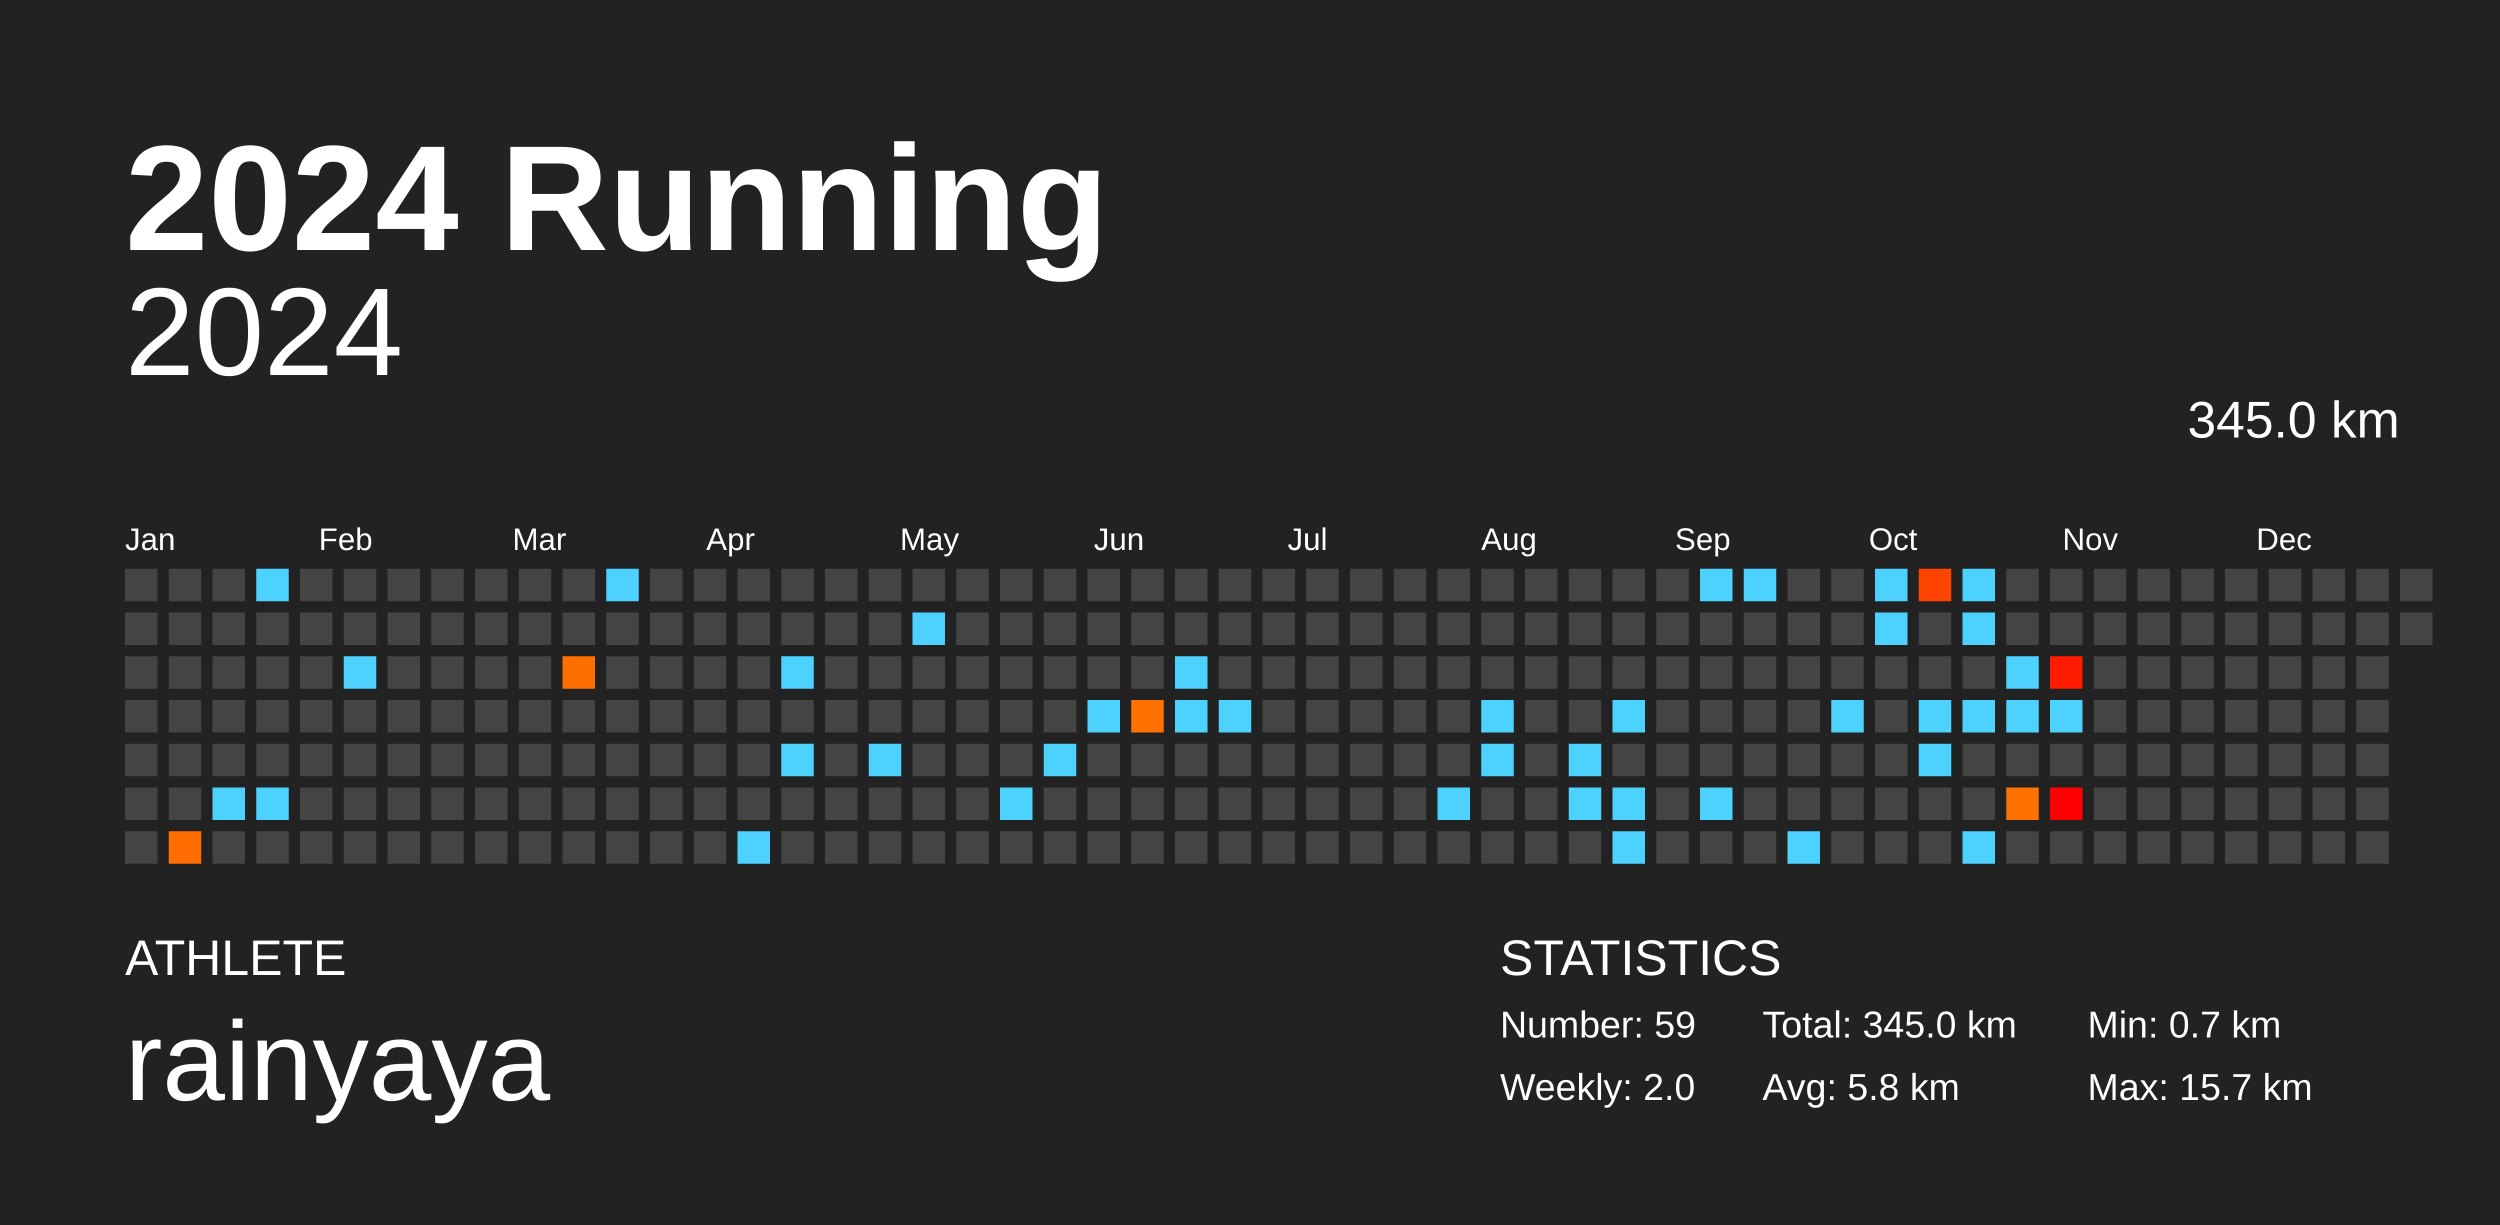
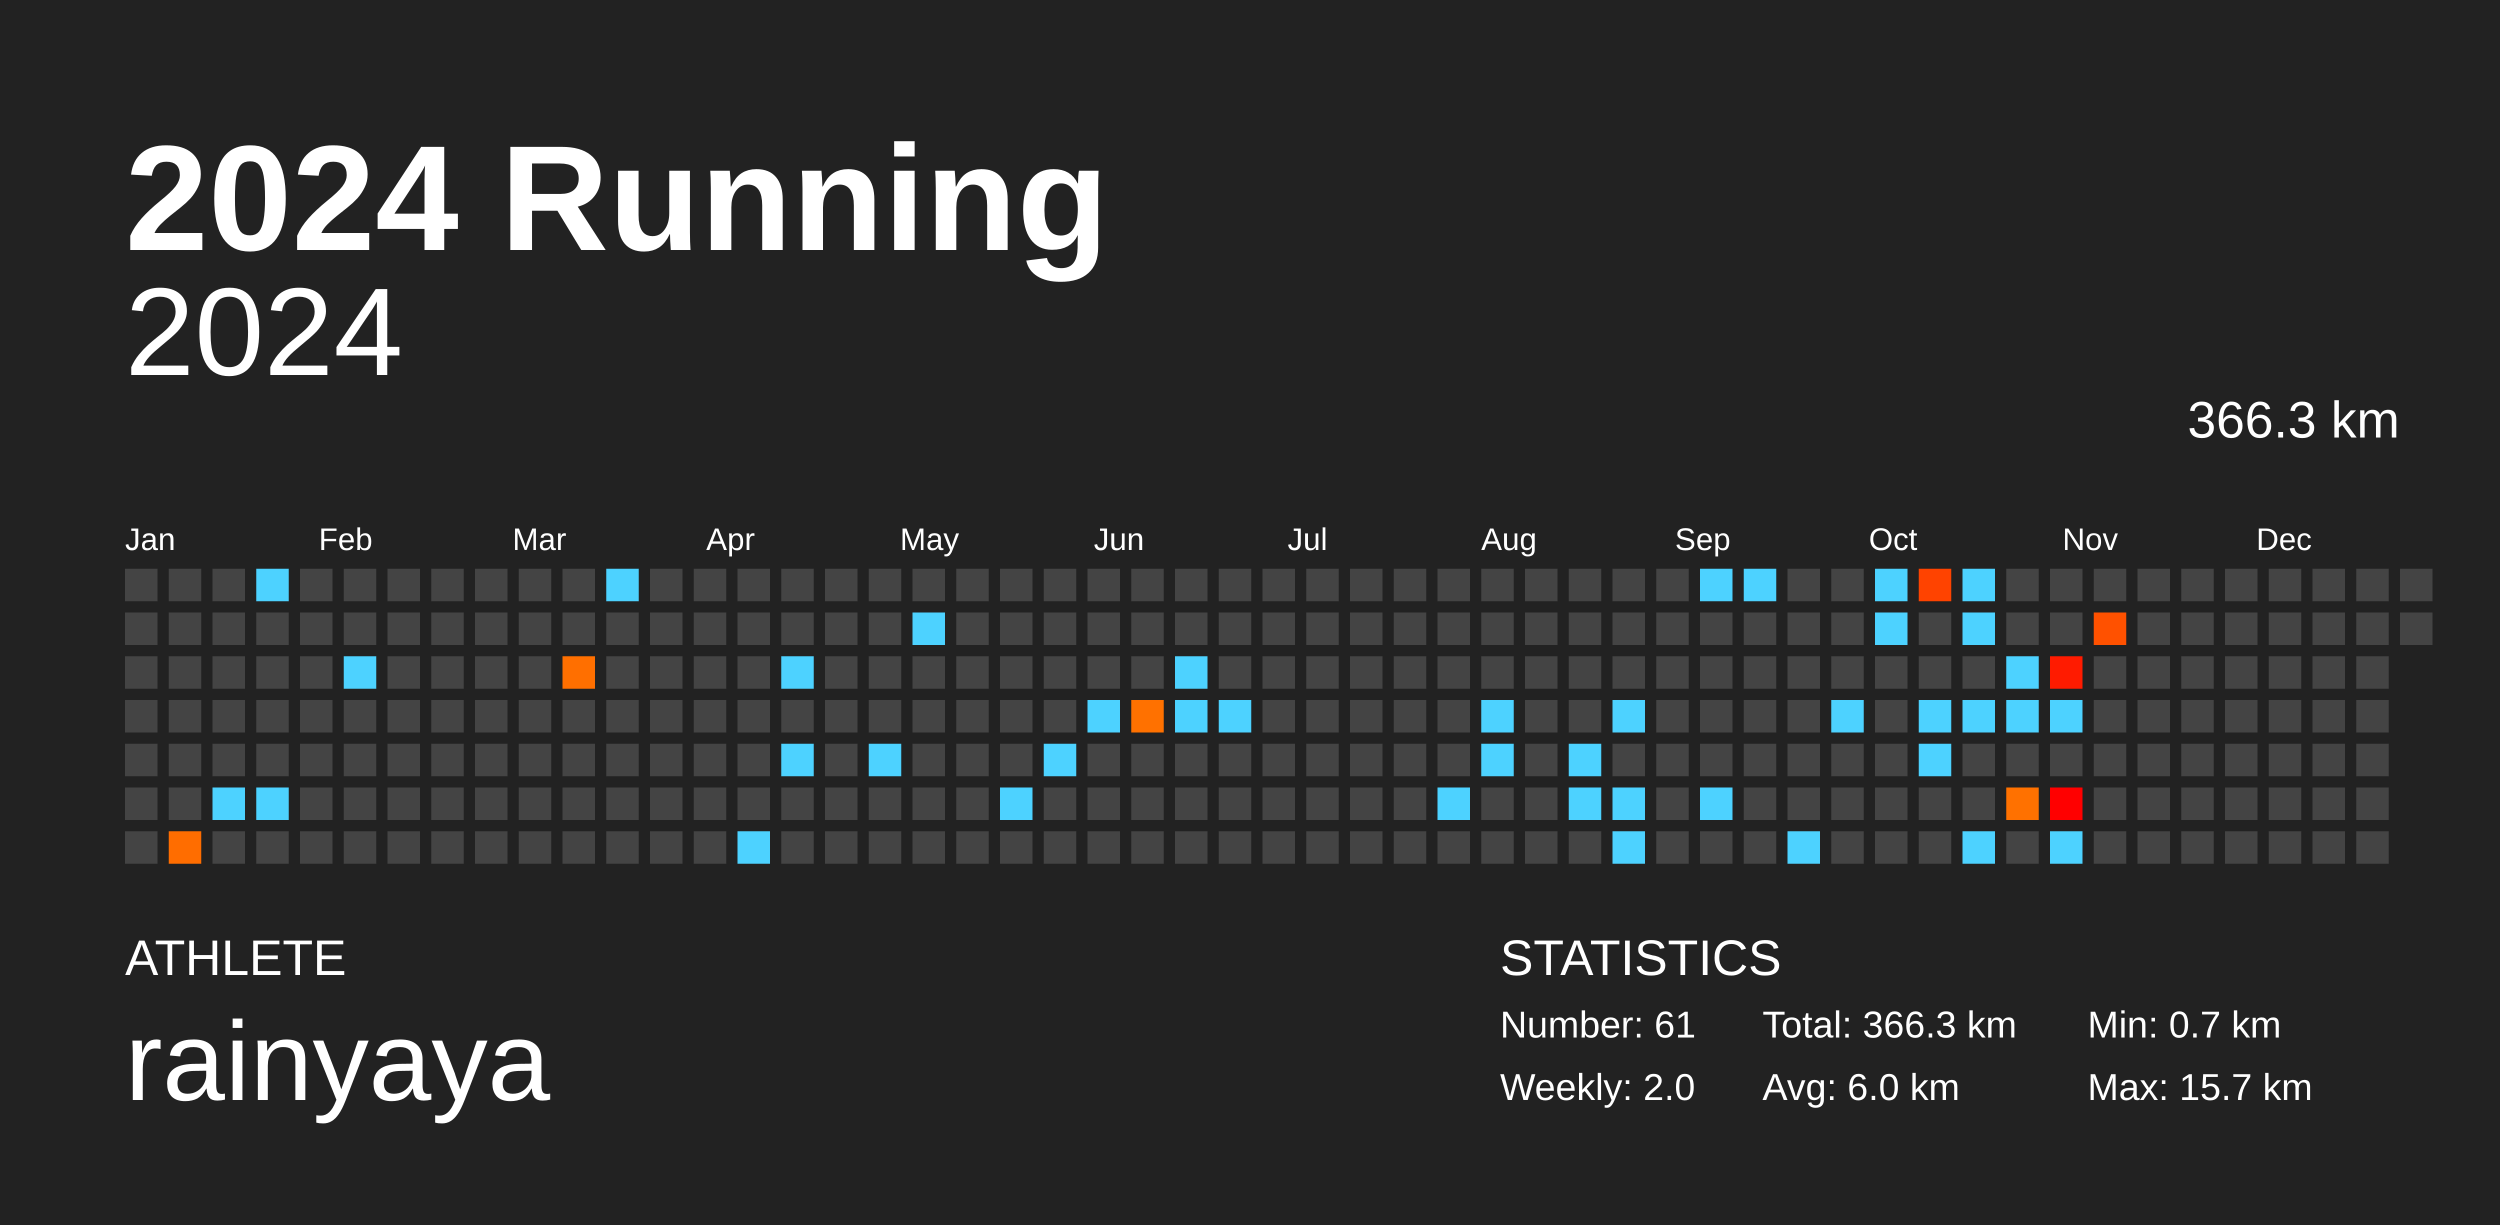
<svg xmlns="http://www.w3.org/2000/svg" baseProfile="full" height="98mm" version="1.1" viewBox="0,0,200,98" width="200mm">
  <defs />
  <rect fill="#222222" height="98" width="200" x="0" y="0" />
  <text fill="#FFFFFF" style="font-size:12px; font-family:Arial; font-weight:bold;" x="10" y="20">2024 Running</text>
  <text fill="#FFFFFF" style="font-size:4px; font-family:Arial" x="10" y="78">ATHLETE</text>
  <text fill="#FFFFFF" style="font-size:9px; font-family:Arial" x="10" y="88">rainyaya</text>
  <text fill="#FFFFFF" style="font-size:4px; font-family:Arial" x="120" y="78">STATISTICS</text>
-   <text fill="#FFFFFF" style="font-size:3px; font-family:Arial" x="120" y="83">Number: 59</text>
+   <text fill="#FFFFFF" style="font-size:3px; font-family:Arial" x="120" y="83">Number: 61</text>
  <text fill="#FFFFFF" style="font-size:3px; font-family:Arial" x="120" y="88">Weekly: 2.0</text>
-   <text fill="#FFFFFF" style="font-size:3px; font-family:Arial" x="141" y="83">Total: 345.0 km</text>
-   <text fill="#FFFFFF" style="font-size:3px; font-family:Arial" x="141" y="88">Avg: 5.8 km</text>
+   <text fill="#FFFFFF" style="font-size:3px; font-family:Arial" x="141" y="83">Total: 366.3 km</text>
+   <text fill="#FFFFFF" style="font-size:3px; font-family:Arial" x="141" y="88">Avg: 6.0 km</text>
  <text fill="#FFFFFF" style="font-size:3px; font-family:Arial" x="167" y="83">Min: 0.7 km</text>
  <text fill="#FFFFFF" style="font-size:3px; font-family:Arial" x="167" y="88">Max: 15.7 km</text>
  <text alignment-baseline="hanging" fill="#FFFFFF" style="font-size:10.0px; font-family:Arial;" x="10" y="30">2024</text>
-   <text alignment-baseline="hanging" fill="#FFFFFF" style="font-size:4.125px; font-family:Arial;" x="175" y="35">345.0 km</text>
+   <text alignment-baseline="hanging" fill="#FFFFFF" style="font-size:4.125px; font-family:Arial;" x="175" y="35">366.3 km</text>
  <text fill="#FFFFFF" style="font-size:2.5px; font-family:Arial" x="10.0" y="44">Jan</text>
  <text fill="#FFFFFF" style="font-size:2.5px; font-family:Arial" x="25.5" y="44">Feb</text>
  <text fill="#FFFFFF" style="font-size:2.5px; font-family:Arial" x="41.0" y="44">Mar</text>
  <text fill="#FFFFFF" style="font-size:2.5px; font-family:Arial" x="56.5" y="44">Apr</text>
  <text fill="#FFFFFF" style="font-size:2.5px; font-family:Arial" x="72.0" y="44">May</text>
  <text fill="#FFFFFF" style="font-size:2.5px; font-family:Arial" x="87.5" y="44">Jun</text>
  <text fill="#FFFFFF" style="font-size:2.5px; font-family:Arial" x="103.0" y="44">Jul</text>
  <text fill="#FFFFFF" style="font-size:2.5px; font-family:Arial" x="118.5" y="44">Aug</text>
  <text fill="#FFFFFF" style="font-size:2.5px; font-family:Arial" x="134.0" y="44">Sep</text>
  <text fill="#FFFFFF" style="font-size:2.5px; font-family:Arial" x="149.5" y="44">Oct</text>
  <text fill="#FFFFFF" style="font-size:2.5px; font-family:Arial" x="165.0" y="44">Nov</text>
  <text fill="#FFFFFF" style="font-size:2.5px; font-family:Arial" x="180.5" y="44">Dec</text>
  <rect fill="#444444" height="2.6" width="2.6" x="10.0" y="45.5" />
  <rect fill="#444444" height="2.6" width="2.6" x="10.0" y="49.0" />
  <rect fill="#444444" height="2.6" width="2.6" x="10.0" y="52.5" />
  <rect fill="#444444" height="2.6" width="2.6" x="10.0" y="56.0" />
  <rect fill="#444444" height="2.6" width="2.6" x="10.0" y="59.5" />
  <rect fill="#444444" height="2.6" width="2.6" x="10.0" y="63.0" />
  <rect fill="#444444" height="2.6" width="2.6" x="10.0" y="66.5" />
  <rect fill="#444444" height="2.6" width="2.6" x="13.5" y="45.5" />
  <rect fill="#444444" height="2.6" width="2.6" x="13.5" y="49.0" />
  <rect fill="#444444" height="2.6" width="2.6" x="13.5" y="52.5" />
  <rect fill="#444444" height="2.6" width="2.6" x="13.5" y="56.0" />
  <rect fill="#444444" height="2.6" width="2.6" x="13.5" y="59.5" />
  <rect fill="#444444" height="2.6" width="2.6" x="13.5" y="63.0" />
  <rect fill="#ff6d00" height="2.6" width="2.6" x="13.5" y="66.5" />
  <rect fill="#444444" height="2.6" width="2.6" x="17.0" y="45.5" />
  <rect fill="#444444" height="2.6" width="2.6" x="17.0" y="49.0" />
  <rect fill="#444444" height="2.6" width="2.6" x="17.0" y="52.5" />
  <rect fill="#444444" height="2.6" width="2.6" x="17.0" y="56.0" />
  <rect fill="#444444" height="2.6" width="2.6" x="17.0" y="59.5" />
  <rect fill="#4dd2ff" height="2.6" width="2.6" x="17.0" y="63.0" />
  <rect fill="#444444" height="2.6" width="2.6" x="17.0" y="66.5" />
  <rect fill="#4dd2ff" height="2.6" width="2.6" x="20.5" y="45.5" />
  <rect fill="#444444" height="2.6" width="2.6" x="20.5" y="49.0" />
  <rect fill="#444444" height="2.6" width="2.6" x="20.5" y="52.5" />
  <rect fill="#444444" height="2.6" width="2.6" x="20.5" y="56.0" />
  <rect fill="#444444" height="2.6" width="2.6" x="20.5" y="59.5" />
  <rect fill="#4dd2ff" height="2.6" width="2.6" x="20.5" y="63.0" />
  <rect fill="#444444" height="2.6" width="2.6" x="20.5" y="66.5" />
  <rect fill="#444444" height="2.6" width="2.6" x="24.0" y="45.5" />
  <rect fill="#444444" height="2.6" width="2.6" x="24.0" y="49.0" />
  <rect fill="#444444" height="2.6" width="2.6" x="24.0" y="52.5" />
  <rect fill="#444444" height="2.6" width="2.6" x="24.0" y="56.0" />
  <rect fill="#444444" height="2.6" width="2.6" x="24.0" y="59.5" />
  <rect fill="#444444" height="2.6" width="2.6" x="24.0" y="63.0" />
  <rect fill="#444444" height="2.6" width="2.6" x="24.0" y="66.5" />
  <rect fill="#444444" height="2.6" width="2.6" x="27.5" y="45.5" />
  <rect fill="#444444" height="2.6" width="2.6" x="27.5" y="49.0" />
  <rect fill="#4dd2ff" height="2.6" width="2.6" x="27.5" y="52.5" />
  <rect fill="#444444" height="2.6" width="2.6" x="27.5" y="56.0" />
  <rect fill="#444444" height="2.6" width="2.6" x="27.5" y="59.5" />
  <rect fill="#444444" height="2.6" width="2.6" x="27.5" y="63.0" />
  <rect fill="#444444" height="2.6" width="2.6" x="27.5" y="66.5" />
  <rect fill="#444444" height="2.6" width="2.6" x="31.0" y="45.5" />
  <rect fill="#444444" height="2.6" width="2.6" x="31.0" y="49.0" />
  <rect fill="#444444" height="2.6" width="2.6" x="31.0" y="52.5" />
  <rect fill="#444444" height="2.6" width="2.6" x="31.0" y="56.0" />
  <rect fill="#444444" height="2.6" width="2.6" x="31.0" y="59.5" />
  <rect fill="#444444" height="2.6" width="2.6" x="31.0" y="63.0" />
  <rect fill="#444444" height="2.6" width="2.6" x="31.0" y="66.5" />
  <rect fill="#444444" height="2.6" width="2.6" x="34.5" y="45.5" />
  <rect fill="#444444" height="2.6" width="2.6" x="34.5" y="49.0" />
  <rect fill="#444444" height="2.6" width="2.6" x="34.5" y="52.5" />
  <rect fill="#444444" height="2.6" width="2.6" x="34.5" y="56.0" />
  <rect fill="#444444" height="2.6" width="2.6" x="34.5" y="59.5" />
  <rect fill="#444444" height="2.6" width="2.6" x="34.5" y="63.0" />
  <rect fill="#444444" height="2.6" width="2.6" x="34.5" y="66.5" />
  <rect fill="#444444" height="2.6" width="2.6" x="38.0" y="45.5" />
  <rect fill="#444444" height="2.6" width="2.6" x="38.0" y="49.0" />
  <rect fill="#444444" height="2.6" width="2.6" x="38.0" y="52.5" />
  <rect fill="#444444" height="2.6" width="2.6" x="38.0" y="56.0" />
  <rect fill="#444444" height="2.6" width="2.6" x="38.0" y="59.5" />
  <rect fill="#444444" height="2.6" width="2.6" x="38.0" y="63.0" />
  <rect fill="#444444" height="2.6" width="2.6" x="38.0" y="66.5" />
  <rect fill="#444444" height="2.6" width="2.6" x="41.5" y="45.5" />
  <rect fill="#444444" height="2.6" width="2.6" x="41.5" y="49.0" />
  <rect fill="#444444" height="2.6" width="2.6" x="41.5" y="52.5" />
  <rect fill="#444444" height="2.6" width="2.6" x="41.5" y="56.0" />
  <rect fill="#444444" height="2.6" width="2.6" x="41.5" y="59.5" />
  <rect fill="#444444" height="2.6" width="2.6" x="41.5" y="63.0" />
  <rect fill="#444444" height="2.6" width="2.6" x="41.5" y="66.5" />
  <rect fill="#444444" height="2.6" width="2.6" x="45.0" y="45.5" />
  <rect fill="#444444" height="2.6" width="2.6" x="45.0" y="49.0" />
  <rect fill="#ff6f00" height="2.6" width="2.6" x="45.0" y="52.5" />
  <rect fill="#444444" height="2.6" width="2.6" x="45.0" y="56.0" />
  <rect fill="#444444" height="2.6" width="2.6" x="45.0" y="59.5" />
  <rect fill="#444444" height="2.6" width="2.6" x="45.0" y="63.0" />
  <rect fill="#444444" height="2.6" width="2.6" x="45.0" y="66.5" />
  <rect fill="#4dd2ff" height="2.6" width="2.6" x="48.5" y="45.5" />
  <rect fill="#444444" height="2.6" width="2.6" x="48.5" y="49.0" />
  <rect fill="#444444" height="2.6" width="2.6" x="48.5" y="52.5" />
  <rect fill="#444444" height="2.6" width="2.6" x="48.5" y="56.0" />
  <rect fill="#444444" height="2.6" width="2.6" x="48.5" y="59.5" />
  <rect fill="#444444" height="2.6" width="2.6" x="48.5" y="63.0" />
  <rect fill="#444444" height="2.6" width="2.6" x="48.5" y="66.5" />
  <rect fill="#444444" height="2.6" width="2.6" x="52.0" y="45.5" />
  <rect fill="#444444" height="2.6" width="2.6" x="52.0" y="49.0" />
  <rect fill="#444444" height="2.6" width="2.6" x="52.0" y="52.5" />
  <rect fill="#444444" height="2.6" width="2.6" x="52.0" y="56.0" />
  <rect fill="#444444" height="2.6" width="2.6" x="52.0" y="59.5" />
  <rect fill="#444444" height="2.6" width="2.6" x="52.0" y="63.0" />
  <rect fill="#444444" height="2.6" width="2.6" x="52.0" y="66.5" />
  <rect fill="#444444" height="2.6" width="2.6" x="55.5" y="45.5" />
  <rect fill="#444444" height="2.6" width="2.6" x="55.5" y="49.0" />
  <rect fill="#444444" height="2.6" width="2.6" x="55.5" y="52.5" />
  <rect fill="#444444" height="2.6" width="2.6" x="55.5" y="56.0" />
  <rect fill="#444444" height="2.6" width="2.6" x="55.5" y="59.5" />
  <rect fill="#444444" height="2.6" width="2.6" x="55.5" y="63.0" />
  <rect fill="#444444" height="2.6" width="2.6" x="55.5" y="66.5" />
  <rect fill="#444444" height="2.6" width="2.6" x="59.0" y="45.5" />
  <rect fill="#444444" height="2.6" width="2.6" x="59.0" y="49.0" />
  <rect fill="#444444" height="2.6" width="2.6" x="59.0" y="52.5" />
  <rect fill="#444444" height="2.6" width="2.6" x="59.0" y="56.0" />
  <rect fill="#444444" height="2.6" width="2.6" x="59.0" y="59.5" />
  <rect fill="#444444" height="2.6" width="2.6" x="59.0" y="63.0" />
  <rect fill="#4dd2ff" height="2.6" width="2.6" x="59.0" y="66.5" />
  <rect fill="#444444" height="2.6" width="2.6" x="62.5" y="45.5" />
  <rect fill="#444444" height="2.6" width="2.6" x="62.5" y="49.0" />
  <rect fill="#4dd2ff" height="2.6" width="2.6" x="62.5" y="52.5" />
  <rect fill="#444444" height="2.6" width="2.6" x="62.5" y="56.0" />
  <rect fill="#4dd2ff" height="2.6" width="2.6" x="62.5" y="59.5" />
  <rect fill="#444444" height="2.6" width="2.6" x="62.5" y="63.0" />
  <rect fill="#444444" height="2.6" width="2.6" x="62.5" y="66.5" />
  <rect fill="#444444" height="2.6" width="2.6" x="66.0" y="45.5" />
  <rect fill="#444444" height="2.6" width="2.6" x="66.0" y="49.0" />
  <rect fill="#444444" height="2.6" width="2.6" x="66.0" y="52.5" />
  <rect fill="#444444" height="2.6" width="2.6" x="66.0" y="56.0" />
  <rect fill="#444444" height="2.6" width="2.6" x="66.0" y="59.5" />
  <rect fill="#444444" height="2.6" width="2.6" x="66.0" y="63.0" />
  <rect fill="#444444" height="2.6" width="2.6" x="66.0" y="66.5" />
  <rect fill="#444444" height="2.6" width="2.6" x="69.5" y="45.5" />
  <rect fill="#444444" height="2.6" width="2.6" x="69.5" y="49.0" />
  <rect fill="#444444" height="2.6" width="2.6" x="69.5" y="52.5" />
  <rect fill="#444444" height="2.6" width="2.6" x="69.5" y="56.0" />
  <rect fill="#4dd2ff" height="2.6" width="2.6" x="69.5" y="59.5" />
  <rect fill="#444444" height="2.6" width="2.6" x="69.5" y="63.0" />
  <rect fill="#444444" height="2.6" width="2.6" x="69.5" y="66.5" />
  <rect fill="#444444" height="2.6" width="2.6" x="73.0" y="45.5" />
  <rect fill="#4dd2ff" height="2.6" width="2.6" x="73.0" y="49.0" />
  <rect fill="#444444" height="2.6" width="2.6" x="73.0" y="52.5" />
  <rect fill="#444444" height="2.6" width="2.6" x="73.0" y="56.0" />
  <rect fill="#444444" height="2.6" width="2.6" x="73.0" y="59.5" />
  <rect fill="#444444" height="2.6" width="2.6" x="73.0" y="63.0" />
  <rect fill="#444444" height="2.6" width="2.6" x="73.0" y="66.5" />
  <rect fill="#444444" height="2.6" width="2.6" x="76.5" y="45.5" />
  <rect fill="#444444" height="2.6" width="2.6" x="76.5" y="49.0" />
  <rect fill="#444444" height="2.6" width="2.6" x="76.5" y="52.5" />
  <rect fill="#444444" height="2.6" width="2.6" x="76.5" y="56.0" />
  <rect fill="#444444" height="2.6" width="2.6" x="76.5" y="59.5" />
  <rect fill="#444444" height="2.6" width="2.6" x="76.5" y="63.0" />
  <rect fill="#444444" height="2.6" width="2.6" x="76.5" y="66.5" />
  <rect fill="#444444" height="2.6" width="2.6" x="80.0" y="45.5" />
  <rect fill="#444444" height="2.6" width="2.6" x="80.0" y="49.0" />
  <rect fill="#444444" height="2.6" width="2.6" x="80.0" y="52.5" />
  <rect fill="#444444" height="2.6" width="2.6" x="80.0" y="56.0" />
  <rect fill="#444444" height="2.6" width="2.6" x="80.0" y="59.5" />
  <rect fill="#4dd2ff" height="2.6" width="2.6" x="80.0" y="63.0" />
  <rect fill="#444444" height="2.6" width="2.6" x="80.0" y="66.5" />
  <rect fill="#444444" height="2.6" width="2.6" x="83.5" y="45.5" />
  <rect fill="#444444" height="2.6" width="2.6" x="83.5" y="49.0" />
  <rect fill="#444444" height="2.6" width="2.6" x="83.5" y="52.5" />
  <rect fill="#444444" height="2.6" width="2.6" x="83.5" y="56.0" />
  <rect fill="#4dd2ff" height="2.6" width="2.6" x="83.5" y="59.5" />
  <rect fill="#444444" height="2.6" width="2.6" x="83.5" y="63.0" />
  <rect fill="#444444" height="2.6" width="2.6" x="83.5" y="66.5" />
  <rect fill="#444444" height="2.6" width="2.6" x="87.0" y="45.5" />
  <rect fill="#444444" height="2.6" width="2.6" x="87.0" y="49.0" />
  <rect fill="#444444" height="2.6" width="2.6" x="87.0" y="52.5" />
  <rect fill="#4dd2ff" height="2.6" width="2.6" x="87.0" y="56.0" />
  <rect fill="#444444" height="2.6" width="2.6" x="87.0" y="59.5" />
  <rect fill="#444444" height="2.6" width="2.6" x="87.0" y="63.0" />
  <rect fill="#444444" height="2.6" width="2.6" x="87.0" y="66.5" />
  <rect fill="#444444" height="2.6" width="2.6" x="90.5" y="45.5" />
  <rect fill="#444444" height="2.6" width="2.6" x="90.5" y="49.0" />
  <rect fill="#444444" height="2.6" width="2.6" x="90.5" y="52.5" />
  <rect fill="#ff7100" height="2.6" width="2.6" x="90.5" y="56.0" />
  <rect fill="#444444" height="2.6" width="2.6" x="90.5" y="59.5" />
  <rect fill="#444444" height="2.6" width="2.6" x="90.5" y="63.0" />
  <rect fill="#444444" height="2.6" width="2.6" x="90.5" y="66.5" />
  <rect fill="#444444" height="2.6" width="2.6" x="94.0" y="45.5" />
  <rect fill="#444444" height="2.6" width="2.6" x="94.0" y="49.0" />
  <rect fill="#4dd2ff" height="2.6" width="2.6" x="94.0" y="52.5" />
  <rect fill="#4dd2ff" height="2.6" width="2.6" x="94.0" y="56.0" />
  <rect fill="#444444" height="2.6" width="2.6" x="94.0" y="59.5" />
  <rect fill="#444444" height="2.6" width="2.6" x="94.0" y="63.0" />
  <rect fill="#444444" height="2.6" width="2.6" x="94.0" y="66.5" />
  <rect fill="#444444" height="2.6" width="2.6" x="97.5" y="45.5" />
  <rect fill="#444444" height="2.6" width="2.6" x="97.5" y="49.0" />
  <rect fill="#444444" height="2.6" width="2.6" x="97.5" y="52.5" />
  <rect fill="#4dd2ff" height="2.6" width="2.6" x="97.5" y="56.0" />
  <rect fill="#444444" height="2.6" width="2.6" x="97.5" y="59.5" />
  <rect fill="#444444" height="2.6" width="2.6" x="97.5" y="63.0" />
  <rect fill="#444444" height="2.6" width="2.6" x="97.5" y="66.5" />
  <rect fill="#444444" height="2.6" width="2.6" x="101.0" y="45.5" />
  <rect fill="#444444" height="2.6" width="2.6" x="101.0" y="49.0" />
  <rect fill="#444444" height="2.6" width="2.6" x="101.0" y="52.5" />
  <rect fill="#444444" height="2.6" width="2.6" x="101.0" y="56.0" />
  <rect fill="#444444" height="2.6" width="2.6" x="101.0" y="59.5" />
  <rect fill="#444444" height="2.6" width="2.6" x="101.0" y="63.0" />
  <rect fill="#444444" height="2.6" width="2.6" x="101.0" y="66.5" />
  <rect fill="#444444" height="2.6" width="2.6" x="104.5" y="45.5" />
  <rect fill="#444444" height="2.6" width="2.6" x="104.5" y="49.0" />
  <rect fill="#444444" height="2.6" width="2.6" x="104.5" y="52.5" />
  <rect fill="#444444" height="2.6" width="2.6" x="104.5" y="56.0" />
  <rect fill="#444444" height="2.6" width="2.6" x="104.5" y="59.5" />
  <rect fill="#444444" height="2.6" width="2.6" x="104.5" y="63.0" />
  <rect fill="#444444" height="2.6" width="2.6" x="104.5" y="66.5" />
  <rect fill="#444444" height="2.6" width="2.6" x="108.0" y="45.5" />
  <rect fill="#444444" height="2.6" width="2.6" x="108.0" y="49.0" />
  <rect fill="#444444" height="2.6" width="2.6" x="108.0" y="52.5" />
  <rect fill="#444444" height="2.6" width="2.6" x="108.0" y="56.0" />
  <rect fill="#444444" height="2.6" width="2.6" x="108.0" y="59.5" />
  <rect fill="#444444" height="2.6" width="2.6" x="108.0" y="63.0" />
  <rect fill="#444444" height="2.6" width="2.6" x="108.0" y="66.5" />
  <rect fill="#444444" height="2.6" width="2.6" x="111.5" y="45.5" />
  <rect fill="#444444" height="2.6" width="2.6" x="111.5" y="49.0" />
  <rect fill="#444444" height="2.6" width="2.6" x="111.5" y="52.5" />
  <rect fill="#444444" height="2.6" width="2.6" x="111.5" y="56.0" />
  <rect fill="#444444" height="2.6" width="2.6" x="111.5" y="59.5" />
  <rect fill="#444444" height="2.6" width="2.6" x="111.5" y="63.0" />
  <rect fill="#444444" height="2.6" width="2.6" x="111.5" y="66.5" />
  <rect fill="#444444" height="2.6" width="2.6" x="115.0" y="45.5" />
  <rect fill="#444444" height="2.6" width="2.6" x="115.0" y="49.0" />
  <rect fill="#444444" height="2.6" width="2.6" x="115.0" y="52.5" />
  <rect fill="#444444" height="2.6" width="2.6" x="115.0" y="56.0" />
  <rect fill="#444444" height="2.6" width="2.6" x="115.0" y="59.5" />
  <rect fill="#4dd2ff" height="2.6" width="2.6" x="115.0" y="63.0" />
  <rect fill="#444444" height="2.6" width="2.6" x="115.0" y="66.5" />
  <rect fill="#444444" height="2.6" width="2.6" x="118.5" y="45.5" />
  <rect fill="#444444" height="2.6" width="2.6" x="118.5" y="49.0" />
  <rect fill="#444444" height="2.6" width="2.6" x="118.5" y="52.5" />
  <rect fill="#4dd2ff" height="2.6" width="2.6" x="118.5" y="56.0" />
  <rect fill="#4dd2ff" height="2.6" width="2.6" x="118.5" y="59.5" />
  <rect fill="#444444" height="2.6" width="2.6" x="118.5" y="63.0" />
  <rect fill="#444444" height="2.6" width="2.6" x="118.5" y="66.5" />
  <rect fill="#444444" height="2.6" width="2.6" x="122.0" y="45.5" />
  <rect fill="#444444" height="2.6" width="2.6" x="122.0" y="49.0" />
  <rect fill="#444444" height="2.6" width="2.6" x="122.0" y="52.5" />
  <rect fill="#444444" height="2.6" width="2.6" x="122.0" y="56.0" />
  <rect fill="#444444" height="2.6" width="2.6" x="122.0" y="59.5" />
  <rect fill="#444444" height="2.6" width="2.6" x="122.0" y="63.0" />
  <rect fill="#444444" height="2.6" width="2.6" x="122.0" y="66.5" />
  <rect fill="#444444" height="2.6" width="2.6" x="125.5" y="45.5" />
  <rect fill="#444444" height="2.6" width="2.6" x="125.5" y="49.0" />
  <rect fill="#444444" height="2.6" width="2.6" x="125.5" y="52.5" />
  <rect fill="#444444" height="2.6" width="2.6" x="125.5" y="56.0" />
  <rect fill="#4dd2ff" height="2.6" width="2.6" x="125.5" y="59.5" />
  <rect fill="#4dd2ff" height="2.6" width="2.6" x="125.5" y="63.0" />
  <rect fill="#444444" height="2.6" width="2.6" x="125.5" y="66.5" />
  <rect fill="#444444" height="2.6" width="2.6" x="129.0" y="45.5" />
  <rect fill="#444444" height="2.6" width="2.6" x="129.0" y="49.0" />
  <rect fill="#444444" height="2.6" width="2.6" x="129.0" y="52.5" />
  <rect fill="#4dd2ff" height="2.6" width="2.6" x="129.0" y="56.0" />
  <rect fill="#444444" height="2.6" width="2.6" x="129.0" y="59.5" />
  <rect fill="#4dd2ff" height="2.6" width="2.6" x="129.0" y="63.0" />
  <rect fill="#4dd2ff" height="2.6" width="2.6" x="129.0" y="66.5" />
  <rect fill="#444444" height="2.6" width="2.6" x="132.5" y="45.5" />
  <rect fill="#444444" height="2.6" width="2.6" x="132.5" y="49.0" />
  <rect fill="#444444" height="2.6" width="2.6" x="132.5" y="52.5" />
  <rect fill="#444444" height="2.6" width="2.6" x="132.5" y="56.0" />
  <rect fill="#444444" height="2.6" width="2.6" x="132.5" y="59.5" />
  <rect fill="#444444" height="2.6" width="2.6" x="132.5" y="63.0" />
  <rect fill="#444444" height="2.6" width="2.6" x="132.5" y="66.5" />
  <rect fill="#4dd2ff" height="2.6" width="2.6" x="136.0" y="45.5" />
  <rect fill="#444444" height="2.6" width="2.6" x="136.0" y="49.0" />
  <rect fill="#444444" height="2.6" width="2.6" x="136.0" y="52.5" />
  <rect fill="#444444" height="2.6" width="2.6" x="136.0" y="56.0" />
  <rect fill="#444444" height="2.6" width="2.6" x="136.0" y="59.5" />
  <rect fill="#4dd2ff" height="2.6" width="2.6" x="136.0" y="63.0" />
  <rect fill="#444444" height="2.6" width="2.6" x="136.0" y="66.5" />
  <rect fill="#4dd2ff" height="2.6" width="2.6" x="139.5" y="45.5" />
  <rect fill="#444444" height="2.6" width="2.6" x="139.5" y="49.0" />
  <rect fill="#444444" height="2.6" width="2.6" x="139.5" y="52.5" />
  <rect fill="#444444" height="2.6" width="2.6" x="139.5" y="56.0" />
  <rect fill="#444444" height="2.6" width="2.6" x="139.5" y="59.5" />
  <rect fill="#444444" height="2.6" width="2.6" x="139.5" y="63.0" />
  <rect fill="#444444" height="2.6" width="2.6" x="139.5" y="66.5" />
  <rect fill="#444444" height="2.6" width="2.6" x="143.0" y="45.5" />
  <rect fill="#444444" height="2.6" width="2.6" x="143.0" y="49.0" />
  <rect fill="#444444" height="2.6" width="2.6" x="143.0" y="52.5" />
  <rect fill="#444444" height="2.6" width="2.6" x="143.0" y="56.0" />
  <rect fill="#444444" height="2.6" width="2.6" x="143.0" y="59.5" />
  <rect fill="#444444" height="2.6" width="2.6" x="143.0" y="63.0" />
  <rect fill="#4dd2ff" height="2.6" width="2.6" x="143.0" y="66.5" />
  <rect fill="#444444" height="2.6" width="2.6" x="146.5" y="45.5" />
  <rect fill="#444444" height="2.6" width="2.6" x="146.5" y="49.0" />
  <rect fill="#444444" height="2.6" width="2.6" x="146.5" y="52.5" />
  <rect fill="#4dd2ff" height="2.6" width="2.6" x="146.5" y="56.0" />
  <rect fill="#444444" height="2.6" width="2.6" x="146.5" y="59.5" />
  <rect fill="#444444" height="2.6" width="2.6" x="146.5" y="63.0" />
  <rect fill="#444444" height="2.6" width="2.6" x="146.5" y="66.5" />
  <rect fill="#4dd2ff" height="2.6" width="2.6" x="150.0" y="45.5" />
  <rect fill="#4dd2ff" height="2.6" width="2.6" x="150.0" y="49.0" />
  <rect fill="#444444" height="2.6" width="2.6" x="150.0" y="52.5" />
  <rect fill="#444444" height="2.6" width="2.6" x="150.0" y="56.0" />
  <rect fill="#444444" height="2.6" width="2.6" x="150.0" y="59.5" />
  <rect fill="#444444" height="2.6" width="2.6" x="150.0" y="63.0" />
  <rect fill="#444444" height="2.6" width="2.6" x="150.0" y="66.5" />
  <rect fill="#ff4300" height="2.6" width="2.6" x="153.5" y="45.5" />
  <rect fill="#444444" height="2.6" width="2.6" x="153.5" y="49.0" />
  <rect fill="#444444" height="2.6" width="2.6" x="153.5" y="52.5" />
  <rect fill="#4dd2ff" height="2.6" width="2.6" x="153.5" y="56.0" />
  <rect fill="#4dd2ff" height="2.6" width="2.6" x="153.5" y="59.5" />
  <rect fill="#444444" height="2.6" width="2.6" x="153.5" y="63.0" />
  <rect fill="#444444" height="2.6" width="2.6" x="153.5" y="66.5" />
  <rect fill="#4dd2ff" height="2.6" width="2.6" x="157.0" y="45.5" />
  <rect fill="#4dd2ff" height="2.6" width="2.6" x="157.0" y="49.0" />
  <rect fill="#444444" height="2.6" width="2.6" x="157.0" y="52.5" />
  <rect fill="#4dd2ff" height="2.6" width="2.6" x="157.0" y="56.0" />
  <rect fill="#444444" height="2.6" width="2.6" x="157.0" y="59.5" />
  <rect fill="#444444" height="2.6" width="2.6" x="157.0" y="63.0" />
  <rect fill="#4dd2ff" height="2.6" width="2.6" x="157.0" y="66.5" />
  <rect fill="#444444" height="2.6" width="2.6" x="160.5" y="45.5" />
  <rect fill="#444444" height="2.6" width="2.6" x="160.5" y="49.0" />
  <rect fill="#4dd2ff" height="2.6" width="2.6" x="160.5" y="52.5" />
  <rect fill="#4dd2ff" height="2.6" width="2.6" x="160.5" y="56.0" />
  <rect fill="#444444" height="2.6" width="2.6" x="160.5" y="59.5" />
  <rect fill="#ff7100" height="2.6" width="2.6" x="160.5" y="63.0" />
  <rect fill="#444444" height="2.6" width="2.6" x="160.5" y="66.5" />
  <rect fill="#444444" height="2.6" width="2.6" x="164.0" y="45.5" />
  <rect fill="#444444" height="2.6" width="2.6" x="164.0" y="49.0" />
  <rect fill="#ff1b00" height="2.6" width="2.6" x="164.0" y="52.5" />
  <rect fill="#4dd2ff" height="2.6" width="2.6" x="164.0" y="56.0" />
  <rect fill="#444444" height="2.6" width="2.6" x="164.0" y="59.5" />
  <rect fill="#ff0000" height="2.6" width="2.6" x="164.0" y="63.0" />
-   <rect fill="#444444" height="2.6" width="2.6" x="164.0" y="66.5" />
+   <rect fill="#4dd2ff" height="2.6" width="2.6" x="164.0" y="66.5" />
  <rect fill="#444444" height="2.6" width="2.6" x="167.5" y="45.5" />
-   <rect fill="#444444" height="2.6" width="2.6" x="167.5" y="49.0" />
+   <rect fill="#ff5100" height="2.6" width="2.6" x="167.5" y="49.0" />
  <rect fill="#444444" height="2.6" width="2.6" x="167.5" y="52.5" />
  <rect fill="#444444" height="2.6" width="2.6" x="167.5" y="56.0" />
  <rect fill="#444444" height="2.6" width="2.6" x="167.5" y="59.5" />
  <rect fill="#444444" height="2.6" width="2.6" x="167.5" y="63.0" />
  <rect fill="#444444" height="2.6" width="2.6" x="167.5" y="66.5" />
  <rect fill="#444444" height="2.6" width="2.6" x="171.0" y="45.5" />
  <rect fill="#444444" height="2.6" width="2.6" x="171.0" y="49.0" />
  <rect fill="#444444" height="2.6" width="2.6" x="171.0" y="52.5" />
  <rect fill="#444444" height="2.6" width="2.6" x="171.0" y="56.0" />
  <rect fill="#444444" height="2.6" width="2.6" x="171.0" y="59.5" />
  <rect fill="#444444" height="2.6" width="2.6" x="171.0" y="63.0" />
  <rect fill="#444444" height="2.6" width="2.6" x="171.0" y="66.5" />
  <rect fill="#444444" height="2.6" width="2.6" x="174.5" y="45.5" />
  <rect fill="#444444" height="2.6" width="2.6" x="174.5" y="49.0" />
  <rect fill="#444444" height="2.6" width="2.6" x="174.5" y="52.5" />
  <rect fill="#444444" height="2.6" width="2.6" x="174.5" y="56.0" />
  <rect fill="#444444" height="2.6" width="2.6" x="174.5" y="59.5" />
  <rect fill="#444444" height="2.6" width="2.6" x="174.5" y="63.0" />
  <rect fill="#444444" height="2.6" width="2.6" x="174.5" y="66.5" />
  <rect fill="#444444" height="2.6" width="2.6" x="178.0" y="45.5" />
  <rect fill="#444444" height="2.6" width="2.6" x="178.0" y="49.0" />
  <rect fill="#444444" height="2.6" width="2.6" x="178.0" y="52.5" />
  <rect fill="#444444" height="2.6" width="2.6" x="178.0" y="56.0" />
  <rect fill="#444444" height="2.6" width="2.6" x="178.0" y="59.5" />
  <rect fill="#444444" height="2.6" width="2.6" x="178.0" y="63.0" />
  <rect fill="#444444" height="2.6" width="2.6" x="178.0" y="66.5" />
  <rect fill="#444444" height="2.6" width="2.6" x="181.5" y="45.5" />
  <rect fill="#444444" height="2.6" width="2.6" x="181.5" y="49.0" />
  <rect fill="#444444" height="2.6" width="2.6" x="181.5" y="52.5" />
  <rect fill="#444444" height="2.6" width="2.6" x="181.5" y="56.0" />
  <rect fill="#444444" height="2.6" width="2.6" x="181.5" y="59.5" />
  <rect fill="#444444" height="2.6" width="2.6" x="181.5" y="63.0" />
  <rect fill="#444444" height="2.6" width="2.6" x="181.5" y="66.5" />
  <rect fill="#444444" height="2.6" width="2.6" x="185.0" y="45.5" />
  <rect fill="#444444" height="2.6" width="2.6" x="185.0" y="49.0" />
  <rect fill="#444444" height="2.6" width="2.6" x="185.0" y="52.5" />
  <rect fill="#444444" height="2.6" width="2.6" x="185.0" y="56.0" />
  <rect fill="#444444" height="2.6" width="2.6" x="185.0" y="59.5" />
  <rect fill="#444444" height="2.6" width="2.6" x="185.0" y="63.0" />
  <rect fill="#444444" height="2.6" width="2.6" x="185.0" y="66.5" />
  <rect fill="#444444" height="2.6" width="2.6" x="188.5" y="45.5" />
  <rect fill="#444444" height="2.6" width="2.6" x="188.5" y="49.0" />
  <rect fill="#444444" height="2.6" width="2.6" x="188.5" y="52.5" />
  <rect fill="#444444" height="2.6" width="2.6" x="188.5" y="56.0" />
  <rect fill="#444444" height="2.6" width="2.6" x="188.5" y="59.5" />
  <rect fill="#444444" height="2.6" width="2.6" x="188.5" y="63.0" />
  <rect fill="#444444" height="2.6" width="2.6" x="188.5" y="66.5" />
  <rect fill="#444444" height="2.6" width="2.6" x="192.0" y="45.5" />
  <rect fill="#444444" height="2.6" width="2.6" x="192.0" y="49.0" />
</svg>
